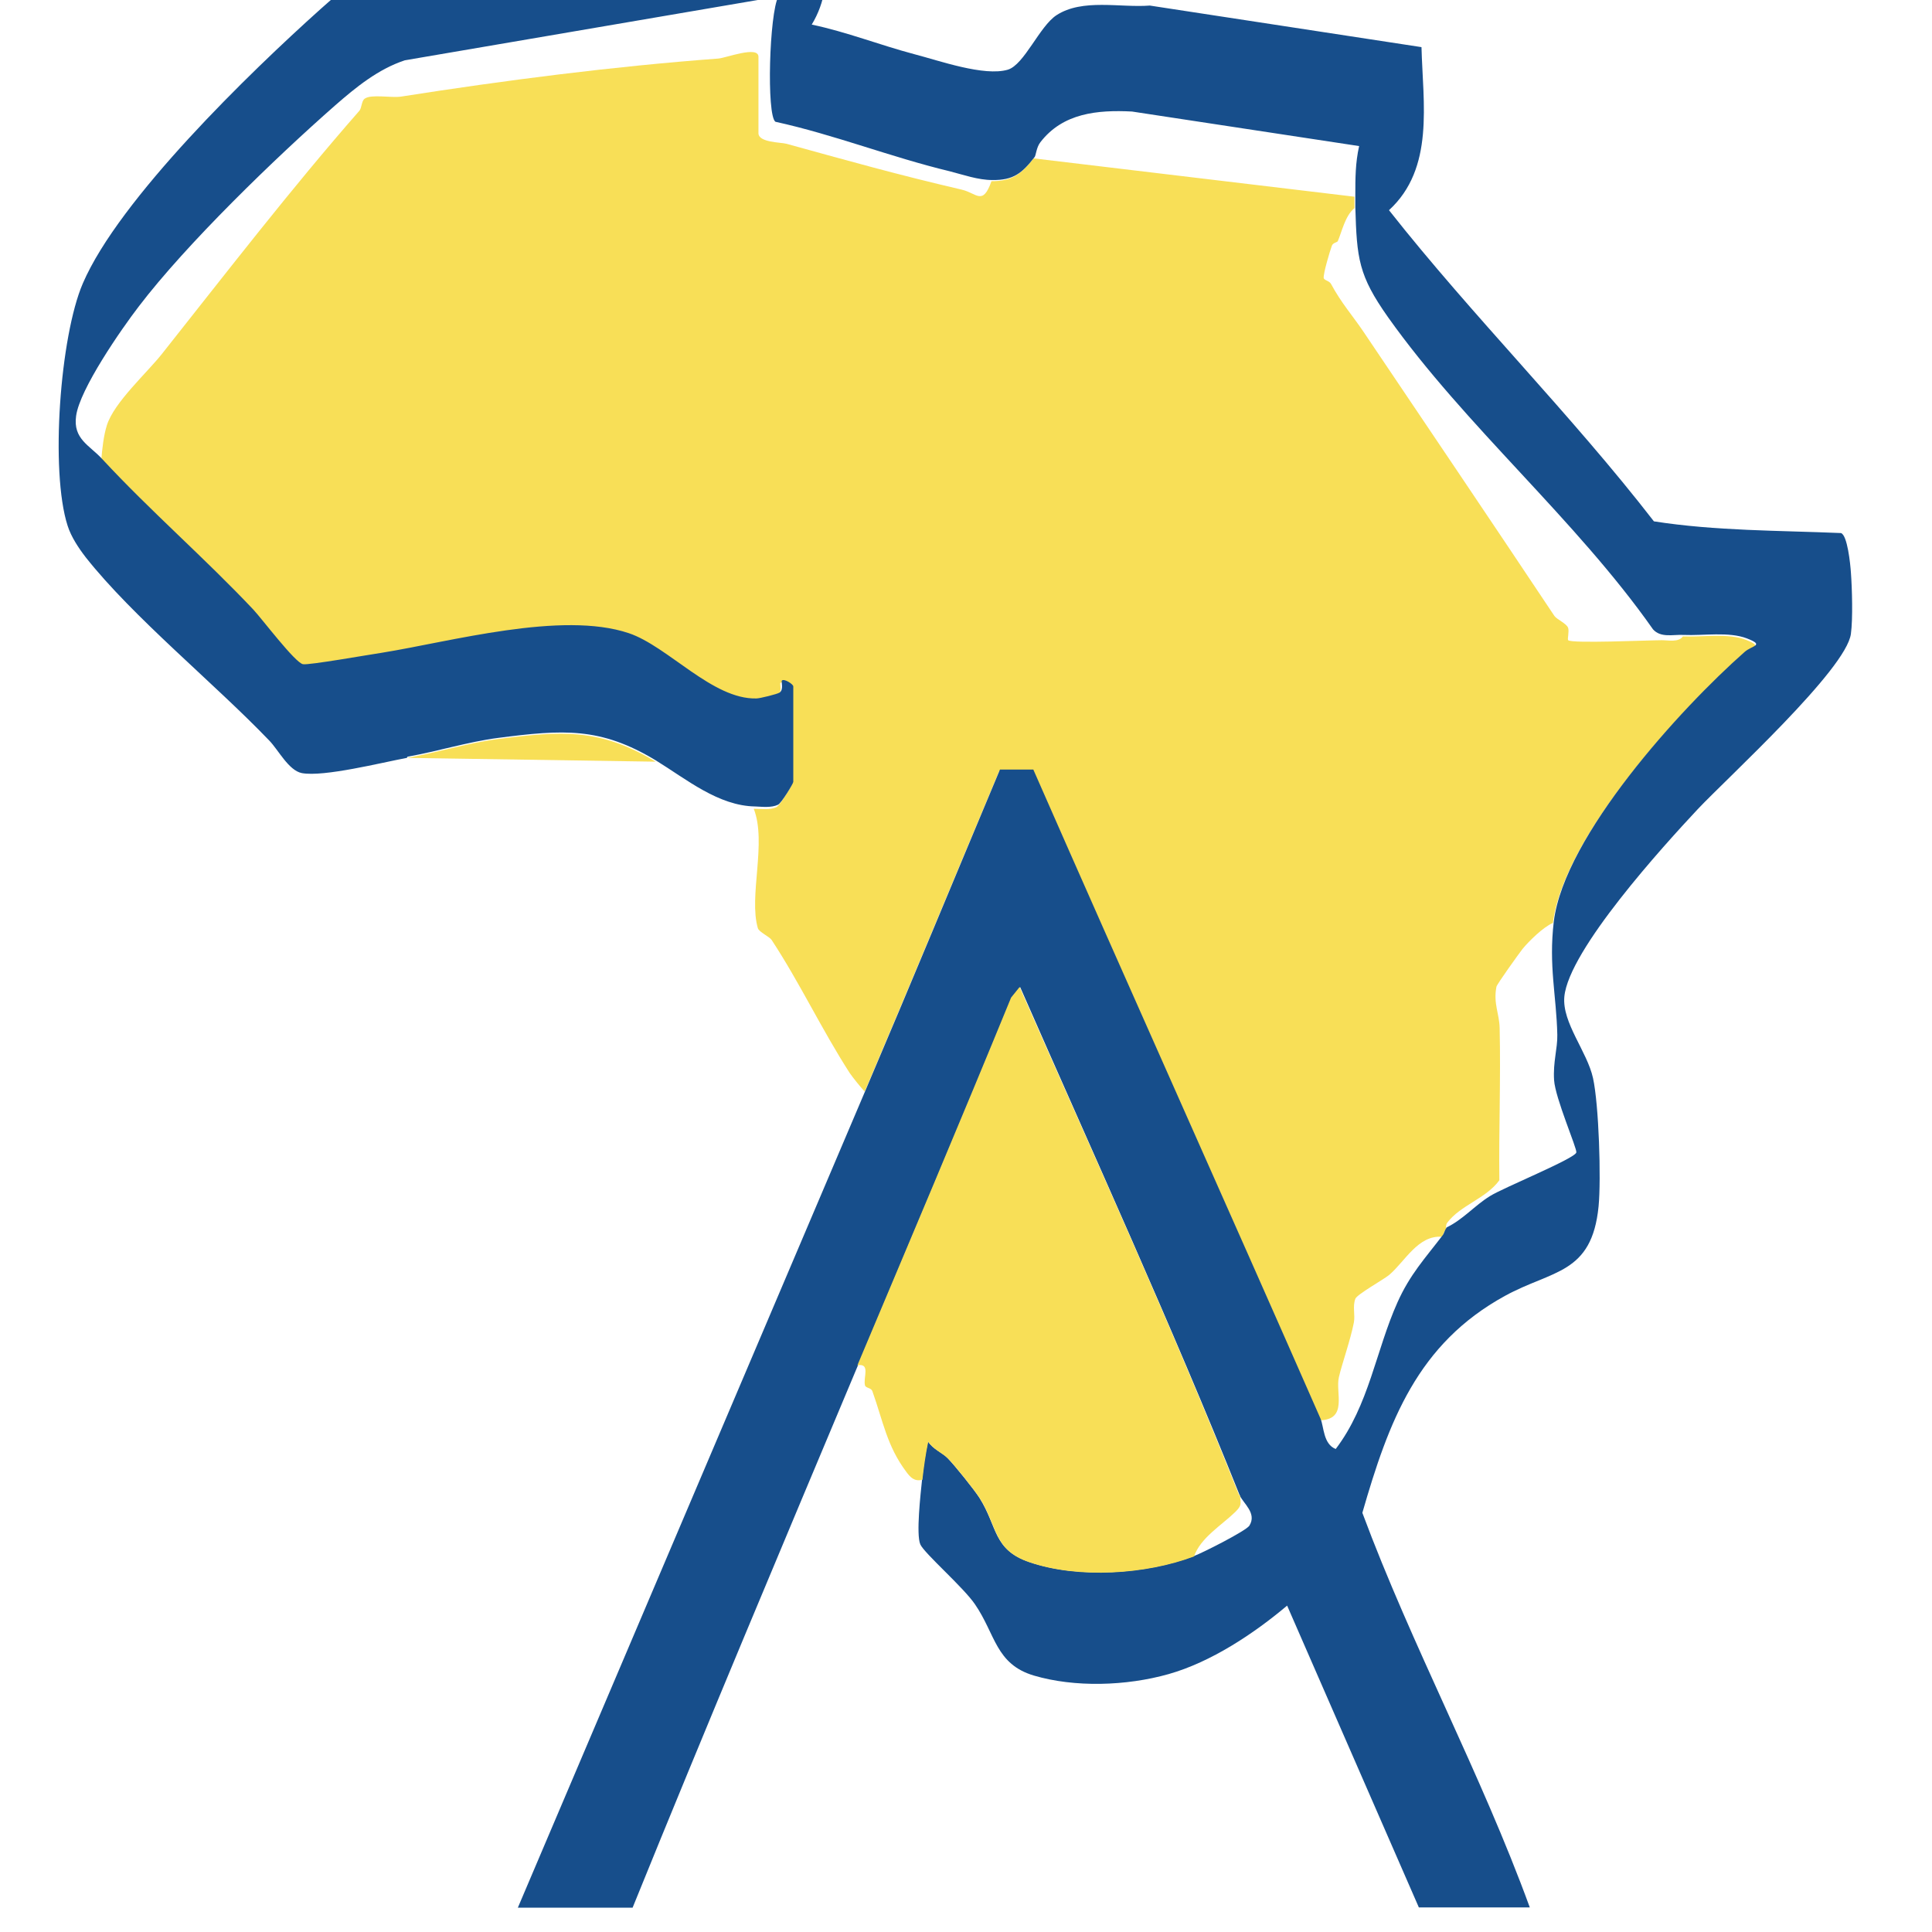
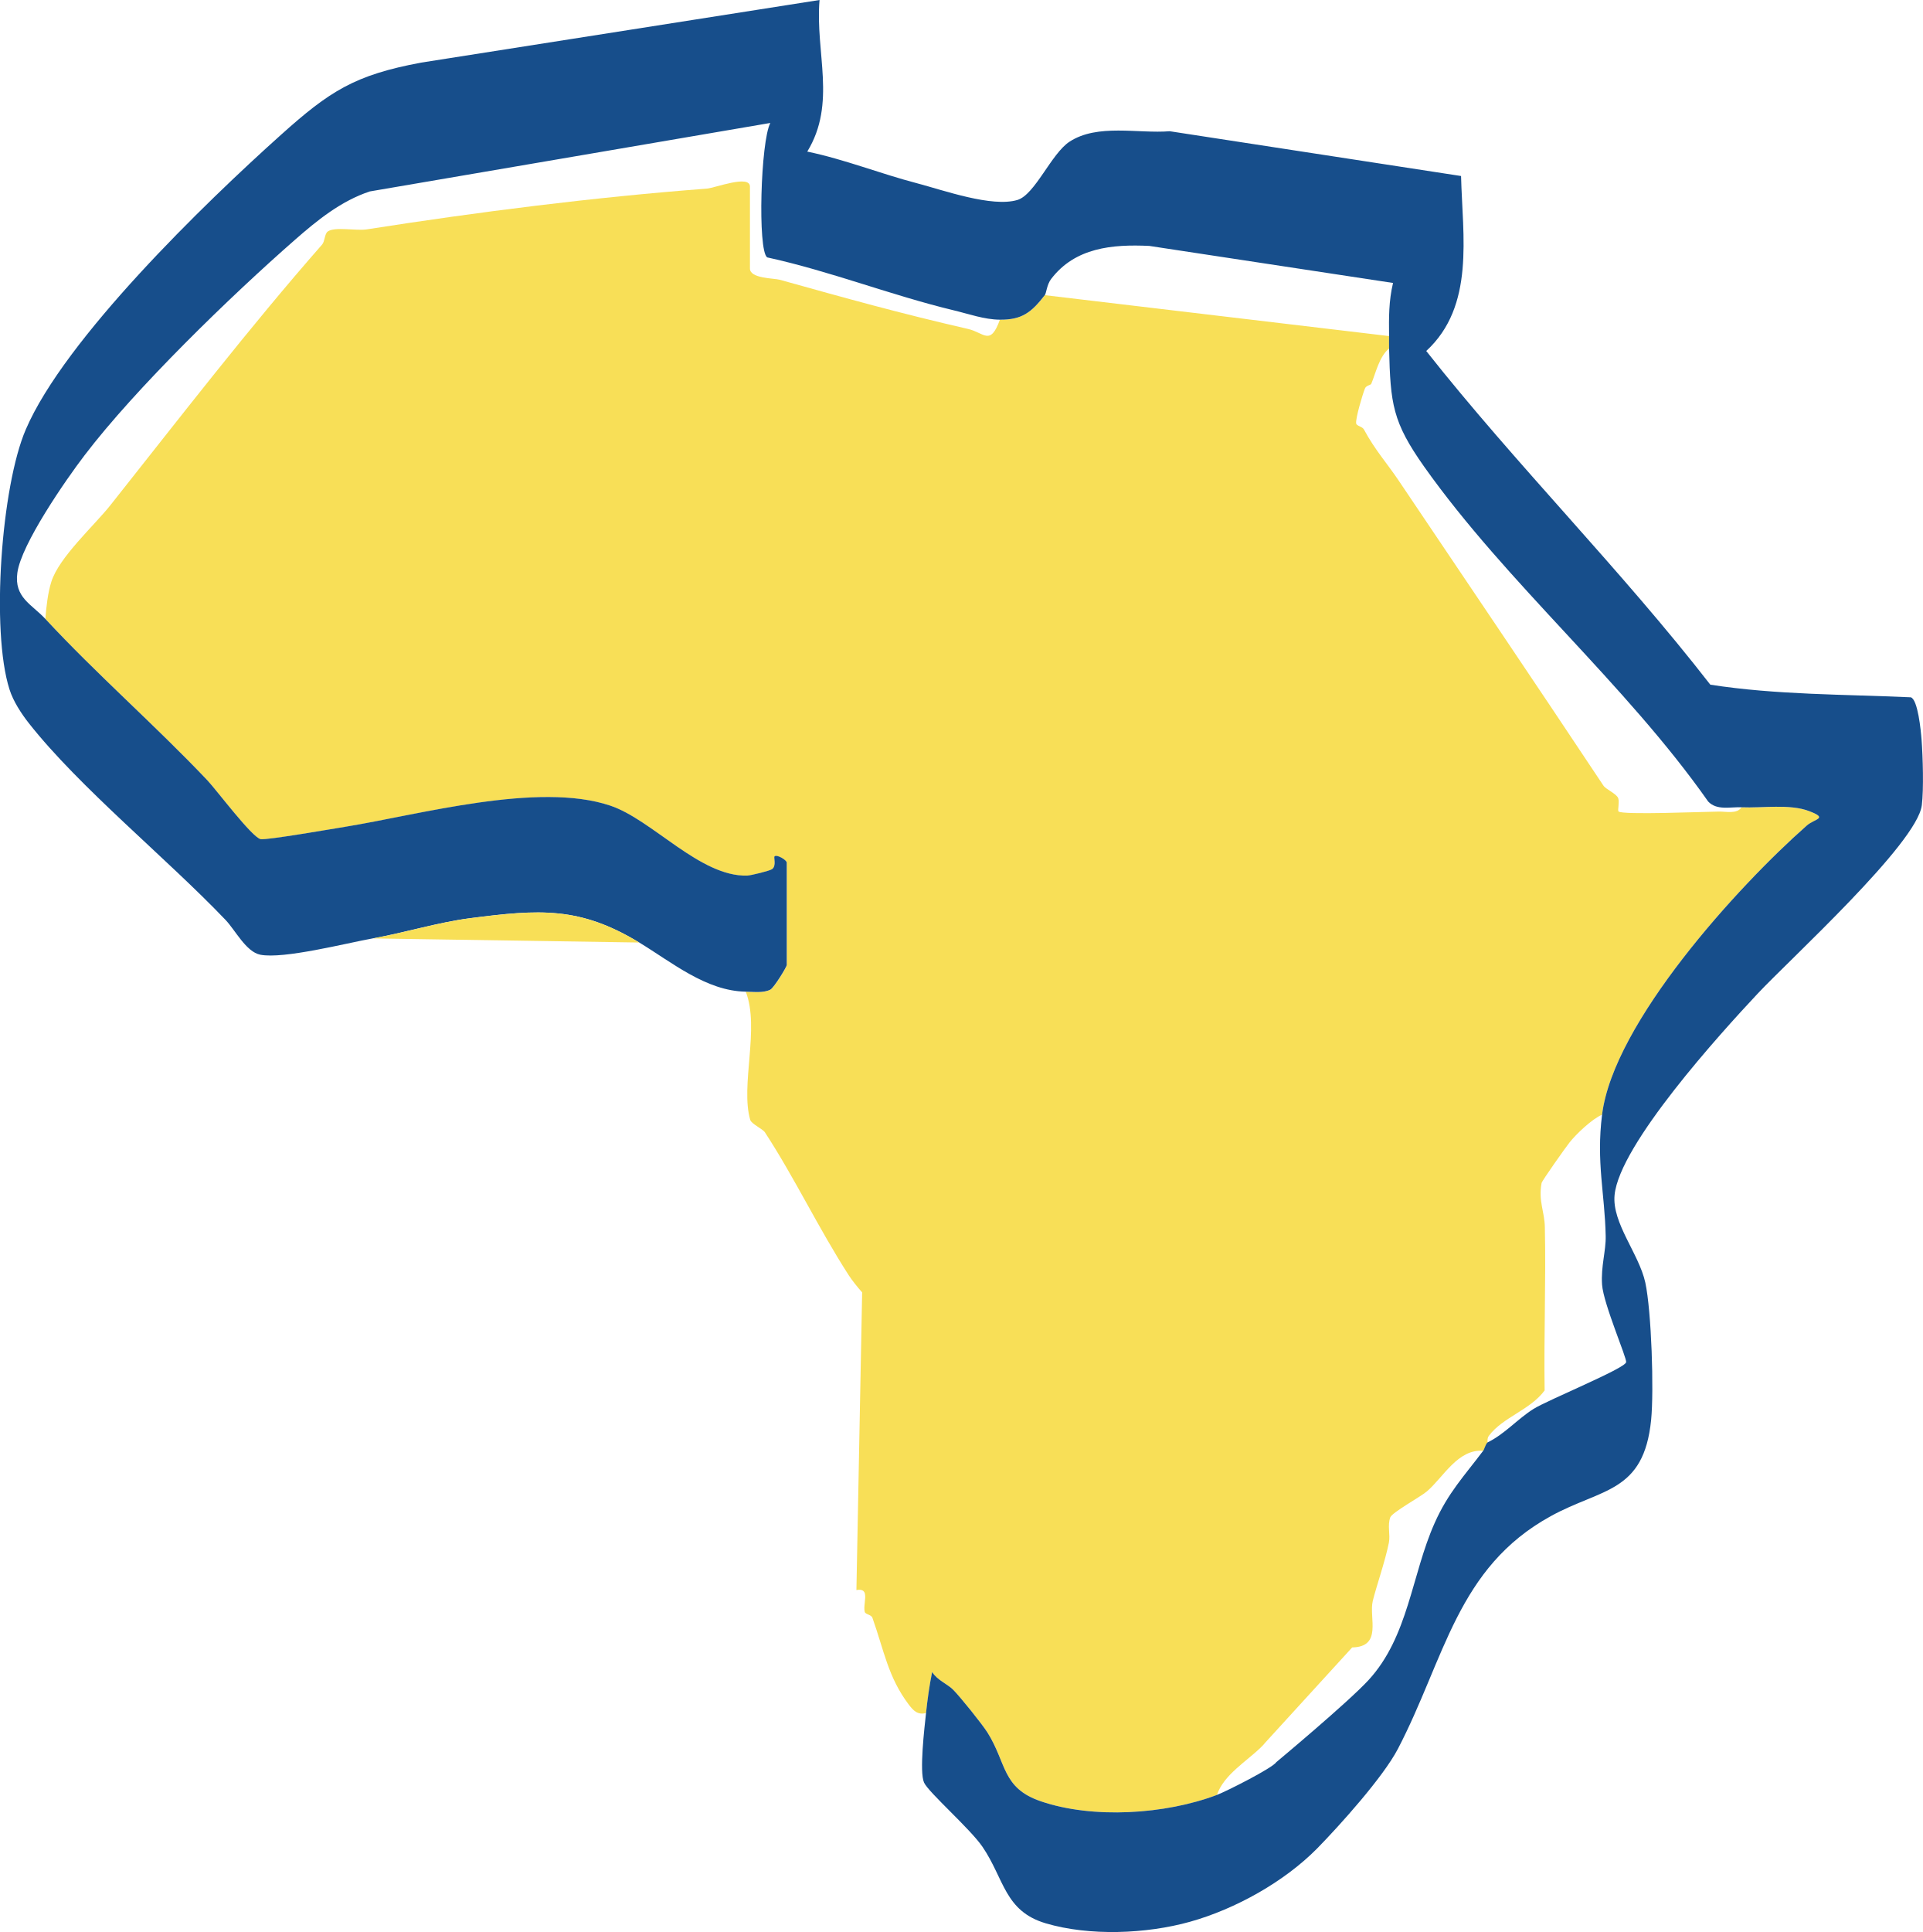
- <svg xmlns="http://www.w3.org/2000/svg" viewBox="48 4 66 66">
+ <svg xmlns="http://www.w3.org/2000/svg" id="Layer_2" data-name="Layer 2" viewBox="0 0 597.1 599.76">
  <defs>
    <style>
-       .cls-1 { fill: #f8df57; }
-       .cls-2 { fill: #264672; }
-       .cls-3 { fill: #174e8b; }
+       .cls-1 {
+         fill: #f8df57;
+       }
+ 
+       .cls-2 {
+         fill: #174e8b;
+       }
    </style>
  </defs>
-   <path class="cls-1" d="M51.46,19.71c.03-.37.08-.83.19-1.18.25-.79,1.37-1.79,1.89-2.45,2.22-2.8,4.4-5.63,6.74-8.3.08-.1.07-.34.18-.41.22-.16.9-.02,1.24-.07,3.57-.56,7.23-1.03,10.84-1.3.26-.02,1.37-.45,1.37-.06v2.61c0,.32.76.31.95.36,2.14.59,3.81,1.06,6,1.57.51.12.71.56,1.01-.29.71,0,1.01-.24,1.44-.78l10.96,1.31c0,.13,0,.26,0,.39-.32.26-.43.81-.57,1.13-.02.04-.16.05-.2.15-.07.19-.3.96-.28,1.11.02.08.19.09.25.2.35.65.72,1.06,1.1,1.62,2.19,3.25,4.37,6.48,6.53,9.72.08.12.42.26.47.41.04.12-.03.38,0,.42.11.12,2.77,0,3.2,0,.22,0,.58.08.72-.13.68.03,1.55-.12,2.16.12s.17.24-.08.46c-2.2,1.94-6.16,6.28-6.52,9.21-.32.13-.83.63-1.04.89-.11.14-.88,1.21-.89,1.29-.11.58.1.91.11,1.41.04,1.73-.03,3.47-.01,5.2-.46.63-1.33.85-1.78,1.45-.06.08-.03.19-.05.22-.07.1-.09.21-.13.26-.82-.06-1.26.84-1.8,1.3-.19.16-1.11.67-1.16.82-.1.27,0,.54-.05.81-.12.61-.4,1.39-.51,1.86-.13.53.32,1.46-.66,1.48-3.25-7.4-6.56-14.77-9.81-22.17h-1.14c-1.53,3.64-3.04,7.3-4.59,10.94-.15-.16-.39-.46-.51-.63-.96-1.49-1.71-3.09-2.67-4.55-.07-.11-.43-.27-.47-.4-.32-1.09.31-2.92-.14-4.08.25,0,.56.05.78-.06.11-.06.52-.72.52-.78v-3.26c0-.08-.32-.27-.39-.2-.03.03.07.3-.08.41-.07.05-.67.2-.79.2-1.5.04-3.02-1.78-4.36-2.23-2.29-.77-6.08.29-8.44.67-.41.07-2.5.43-2.69.39-.28-.05-1.4-1.55-1.7-1.87-1.67-1.76-3.51-3.37-5.16-5.14Z" />
-   <path class="cls-3" d="M61.9,29.89c-.86.16-2.84.66-3.59.52-.45-.09-.8-.79-1.11-1.11-1.89-1.97-4.65-4.21-6.27-6.26-.24-.31-.5-.7-.62-1.08-.6-1.86-.26-6.47.52-8.28,1.24-2.88,5.7-7.2,8.12-9.37,1.57-1.4,2.36-1.91,4.48-2.31l12.69-1.99c-.14,1.68.55,3.28-.39,4.83,1.19.25,2.33.7,3.5,1.01.85.22,2.39.77,3.2.53.56-.17,1.08-1.48,1.66-1.86.89-.58,2.18-.25,3.19-.33l9.28,1.42c.05,1.93.45,4.14-1.11,5.57,2.86,3.63,6.2,6.95,9.05,10.63,2.11.33,4.26.31,6.39.4.22.07.32,1.05.34,1.35.04.54.07,1.58,0,2.09-.15,1.21-4.2,4.9-5.23,5.99-1.17,1.25-4.41,4.81-4.56,6.41-.08.89.78,1.87.98,2.78s.28,3.44.19,4.38c-.23,2.33-1.58,2.17-3.2,3.06-2.99,1.64-3.97,4.29-4.87,7.41,1.7,4.57,4.05,8.9,5.72,13.48h-3.79l-4.5-10.31c-1.14.96-2.6,1.93-4.05,2.34s-3.21.46-4.6.05c-1.31-.39-1.31-1.41-2.01-2.43-.39-.58-1.73-1.74-1.87-2.05-.15-.34.01-1.74.06-2.22.04-.44.11-.88.2-1.3.16.26.49.38.67.57.23.23.92,1.09,1.09,1.36.62.98.46,1.77,1.7,2.19,1.66.57,3.98.42,5.62-.2.3-.11,1.78-.86,1.9-1.04.27-.43-.22-.77-.33-1.04-2.34-5.84-4.97-11.59-7.5-17.36l-.29.36c-1.72,4.2-3.5,8.38-5.25,12.56-2.59,6.17-5.19,12.34-7.7,18.53h-3.92l11.88-27.93c1.55-3.64,3.06-7.3,4.59-10.95h1.14c3.25,7.4,6.56,14.77,9.81,22.17.12.28.09.87.52,1.04,1.14-1.5,1.37-3.36,2.11-5.01.43-.96.94-1.5,1.55-2.3.04-.05.06-.16.13-.26.56-.27.96-.75,1.48-1.07.46-.29,2.9-1.28,2.95-1.49.03-.13-.72-1.85-.76-2.47s.12-1.08.11-1.55c-.03-1.34-.3-2.35-.12-3.87.36-2.92,4.32-7.27,6.52-9.21.25-.22.7-.22.08-.46s-1.49-.09-2.16-.12c-.36-.02-.78.11-1.05-.19-2.64-3.76-6.41-6.94-9.05-10.66-1.01-1.43-1.07-2-1.12-3.77,0-.13,0-.26,0-.39,0-.59,0-1.11.13-1.69l-7.76-1.18c-1.18-.06-2.36.05-3.13,1.05-.14.18-.15.46-.2.51-.43.55-.72.79-1.44.78-.49,0-.99-.18-1.46-.3-2-.48-3.94-1.25-5.95-1.69-.31-.22-.21-3.7.1-4.28l-12.76,2.18c-.91.3-1.67.92-2.38,1.54-2.05,1.8-5.08,4.73-6.71,6.87-.6.78-2.02,2.83-2.14,3.74-.11.79.46,1,.89,1.47,1.65,1.78,3.5,3.38,5.16,5.14.3.32,1.43,1.82,1.7,1.87.19.04,2.28-.33,2.69-.39,2.36-.38,6.15-1.44,8.44-.67,1.34.45,2.86,2.27,4.36,2.23.12,0,.72-.15.79-.2.15-.1.05-.38.08-.41.07-.08.39.12.39.2v3.26c0,.06-.41.73-.52.78-.23.11-.53.07-.78.06-1.26-.02-2.35-.93-3.39-1.57-1.9-1.15-3.17-1.06-5.41-.77-1,.13-2.06.46-3.08.64Z" />
-   <path class="cls-1" d="M90.36,55.08c.03.31.06.35-.16.57-.46.45-1.19.88-1.41,1.52-1.64.62-3.95.77-5.62.2-1.24-.42-1.08-1.21-1.7-2.19-.17-.27-.86-1.13-1.09-1.36-.18-.18-.51-.31-.67-.57-.09.43-.15.87-.2,1.3-.27.07-.41-.08-.55-.27-.66-.88-.79-1.72-1.16-2.76-.04-.11-.22-.1-.25-.19-.07-.27.2-.77-.26-.69,1.76-4.18,3.53-8.36,5.25-12.56l.29-.36c2.54,5.76,5.17,11.51,7.5,17.36Z" />
-   <path class="cls-1" d="M70.39,30.02l-8.48-.13c1.02-.18,2.08-.51,3.08-.64,2.23-.29,3.51-.37,5.41.77Z" />
+   <g id="Layer_1-2" data-name="Layer 1">
+     <g>
+       <path class="cls-1" d="M561,256.31c-21.41,18.87-60.01,61.21-63.53,89.73-3.12,1.31-8.13,6.1-10.12,8.64-1.05,1.31-8.53,11.83-8.67,12.59-1.02,5.66.94,8.85,1.02,13.72.36,16.84-.33,33.78-.07,50.65-4.5,6.1-12.95,8.27-17.31,14.08-.62.8-.33,1.89-.47,2.1-.73.94-.91,2.07-1.27,2.54-7.98-.54-12.3,8.16-17.52,12.63-1.85,1.6-10.81,6.53-11.36,8.05-.94,2.61.07,5.3-.43,7.87-1.2,5.95-3.92,13.61-5.01,18.11-1.23,5.19,3.08,14.22-6.39,14.4l-27.07,29.64c-.29.36-.65.8-1.2,1.31-4.46,4.39-11.65,8.6-13.72,14.84-16,6.06-38.53,7.51-54.72,1.96-12.08-4.14-10.52-11.83-16.55-21.37-1.67-2.61-8.38-10.96-10.59-13.21-1.74-1.78-5.01-3.01-6.57-5.55-.83,4.17-1.45,8.49-1.89,12.74-2.65.69-3.99-.8-5.37-2.61-6.46-8.56-7.69-16.84-11.28-26.92-.4-1.09-2.18-1.02-2.4-1.89-.4-1.6.4-4.03.07-5.55v-.04c-.22-.91-.91-1.49-2.65-1.16l1.78-92.41c-1.45-1.6-3.27-3.92-4.17-5.33-9.36-14.51-16.73-30.12-26.01-44.34-.73-1.12-4.21-2.61-4.57-3.88-3.12-10.63,3.01-28.48-1.38-39.77,2.43.04,5.41.47,7.62-.62,1.12-.54,5.12-7.08,5.12-7.66v-31.78c0-.8-3.12-2.68-3.81-1.92-.29.29.65,2.98-.76,3.95-.69.51-6.57,1.96-7.73,2-14.66.4-29.46-17.38-42.52-21.73-22.35-7.51-59.29,2.83-82.25,6.57-4.06.65-24.38,4.17-26.27,3.85-2.68-.51-13.64-15.17-16.58-18.29-16.25-17.13-34.25-32.8-50.32-50.11.29-3.63.76-8.09,1.85-11.5,2.39-7.66,13.35-17.49,18.4-23.87,21.66-27.32,42.92-54.9,65.71-80.88.83-.94.73-3.3,1.74-4.03,2.18-1.56,8.78-.15,12.08-.65,34.76-5.44,70.5-9.98,105.66-12.66,2.54-.22,13.35-4.43,13.35-.62v25.43c0,3.12,7.36,2.98,9.22,3.48,20.86,5.81,37.15,10.38,58.52,15.28,4.93,1.12,6.89,5.44,9.87-2.87,6.93.07,9.83-2.29,13.97-7.62l106.89,12.7c0,1.27-.04,2.58,0,3.85-3.08,2.47-4.21,7.84-5.55,10.99-.18.4-1.6.47-1.96,1.45-.73,1.81-2.98,9.36-2.72,10.85.18.8,1.92.91,2.43,1.89,3.45,6.39,7.08,10.34,10.74,15.78,21.34,31.71,42.63,63.17,63.61,94.74.8,1.2,4.14,2.54,4.61,3.96.4,1.23-.25,3.7.07,4.06,1.05,1.16,27,.07,31.17.04,2.18-.04,5.66.83,7-1.31,6.57.29,15.06-1.12,21.08,1.2,6.06,2.32,1.67,2.32-.8,4.5Z" />
+       <path class="cls-2" d="M596.74,250.03c-1.49,11.83-40.96,47.75-50.98,58.45-11.43,12.19-42.92,46.84-44.41,62.52-.83,8.67,7.58,18.21,9.54,27.14,1.92,8.85,2.72,33.53,1.81,42.67-2.29,22.71-15.35,21.15-31.17,29.86-29.14,16-32.84,44.19-47.46,72.24-4.61,8.82-18.07,23.76-25.04,30.88-10.19,10.34-25.36,18.83-39.51,22.79-13.61,3.81-31.28,4.5-44.85.47-12.77-3.81-12.81-13.75-19.56-23.69-3.81-5.62-16.8-16.94-18.18-19.99-1.49-3.27.11-16.94.62-21.59.44-4.25,1.05-8.56,1.89-12.74,1.56,2.54,4.83,3.77,6.57,5.55,2.21,2.25,8.93,10.59,10.59,13.21,6.02,9.54,4.46,17.23,16.55,21.37,16.18,5.55,38.71,4.1,54.72-1.96,2.9-1.09,17.34-8.38,18.47-10.2,0,0,22.1-18.4,28.59-25.43,12.44-13.5,13.39-32.73,20.54-48.76,4.17-9.4,9.22-14.66,15.09-22.46.36-.47.54-1.6,1.27-2.54,5.41-2.61,9.33-7.29,14.37-10.45,4.54-2.83,28.26-12.48,28.74-14.48.29-1.23-7.04-18.07-7.47-24.06-.4-5.7,1.23-10.52,1.12-15.13-.25-13.06-2.98-22.93-1.12-37.66,3.52-28.52,42.13-70.86,63.53-89.73,2.47-2.18,6.86-2.18.8-4.5-6.02-2.32-14.51-.91-21.08-1.2-3.48-.15-7.58,1.05-10.3-1.78-25.72-36.65-62.48-67.67-88.17-103.92-9.87-13.97-10.49-19.48-10.92-36.75-.04-1.27,0-2.58,0-3.85-.07-5.7-.11-10.85,1.23-16.47l-75.69-11.5c-11.5-.54-23.04.51-30.48,10.27-1.34,1.74-1.49,4.43-1.96,5.01-4.14,5.33-7.04,7.69-13.97,7.62-4.83-.04-9.61-1.78-14.3-2.9-19.45-4.68-38.35-12.16-57.94-16.44-3.01-2.1-2.03-36.1.98-41.73l-124.38,21.26c-8.89,2.94-16.29,8.93-23.19,14.98-19.99,17.49-49.53,46.12-65.38,66.94-5.8,7.58-19.67,27.61-20.86,36.46-1.05,7.69,4.46,9.76,8.67,14.3,16.07,17.31,34.07,32.98,50.32,50.11,2.94,3.12,13.9,17.78,16.58,18.29,1.89.33,22.2-3.19,26.27-3.85,22.97-3.74,59.9-14.08,82.25-6.57,13.06,4.35,27.87,22.13,42.52,21.73,1.16-.04,7.04-1.49,7.73-2,1.42-.98.47-3.66.76-3.95.69-.76,3.81,1.12,3.81,1.92v31.78c0,.58-3.99,7.11-5.12,7.66-2.21,1.09-5.19.65-7.62.62-12.3-.22-22.86-9.07-33.09-15.28-18.47-11.17-30.91-10.34-52.68-7.51-9.76,1.27-20.06,4.46-30.01,6.24-8.38,1.52-27.72,6.49-34.94,5.08-4.43-.87-7.8-7.66-10.81-10.81-18.36-19.23-45.32-41.07-61.07-61.06-2.36-3.01-4.86-6.82-6.02-10.52-5.8-18.18-2.54-63.06,5.08-80.69,12.08-28.12,55.55-70.24,79.13-91.36,15.24-13.68,22.97-18.65,43.61-22.5L254.48,0c-1.38,16.4,5.37,32-3.81,47.06,11.57,2.4,22.68,6.86,34.07,9.83,8.27,2.18,23.26,7.55,31.17,5.19,5.48-1.63,10.52-14.41,16.22-18.11,8.71-5.66,21.26-2.43,31.1-3.23l90.45,13.9c.47,18.79,4.35,40.35-10.81,54.32,27.9,35.34,60.41,67.78,88.21,103.59,20.54,3.19,41.51,2.98,62.26,3.92,2.18.69,3.12,10.27,3.34,13.17.4,5.3.69,15.38.07,20.39Z" />
+     </g>
+     <path class="cls-1" d="M198.49,292.59l-82.69-1.27c9.94-1.78,20.25-4.97,30.01-6.24,21.77-2.83,34.22-3.66,52.68,7.51Z" />
+   </g>
</svg>
